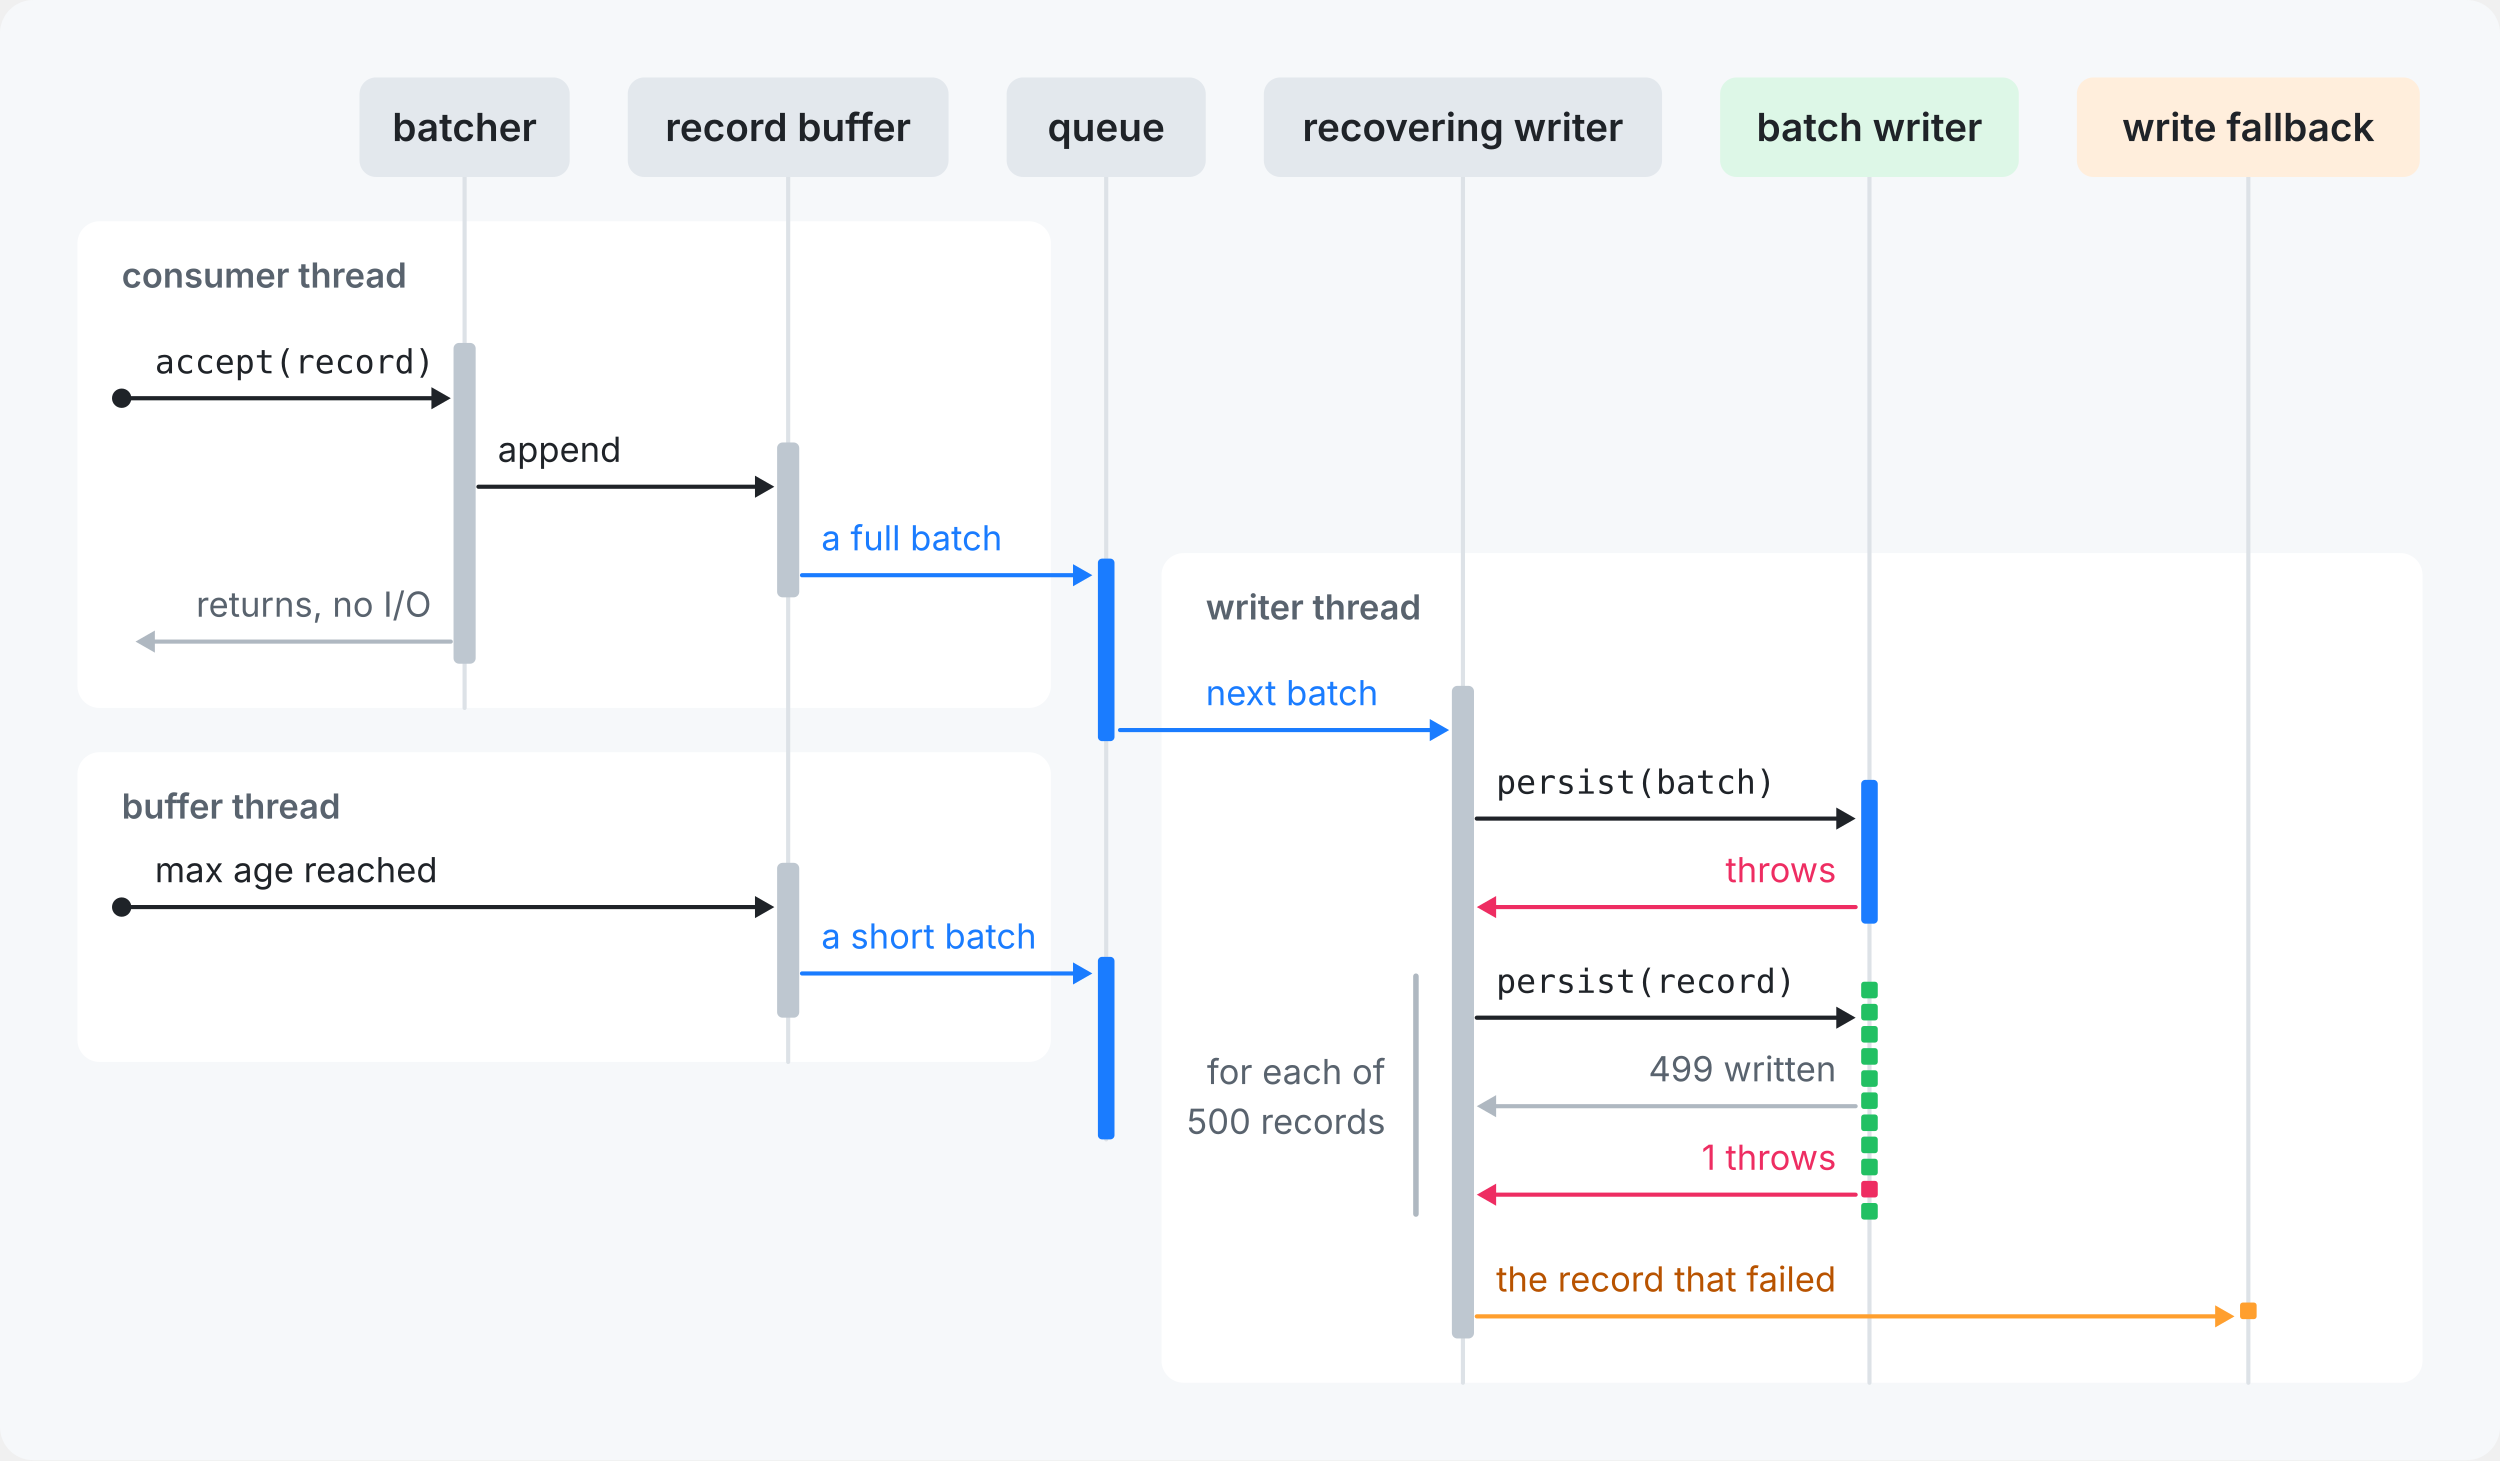
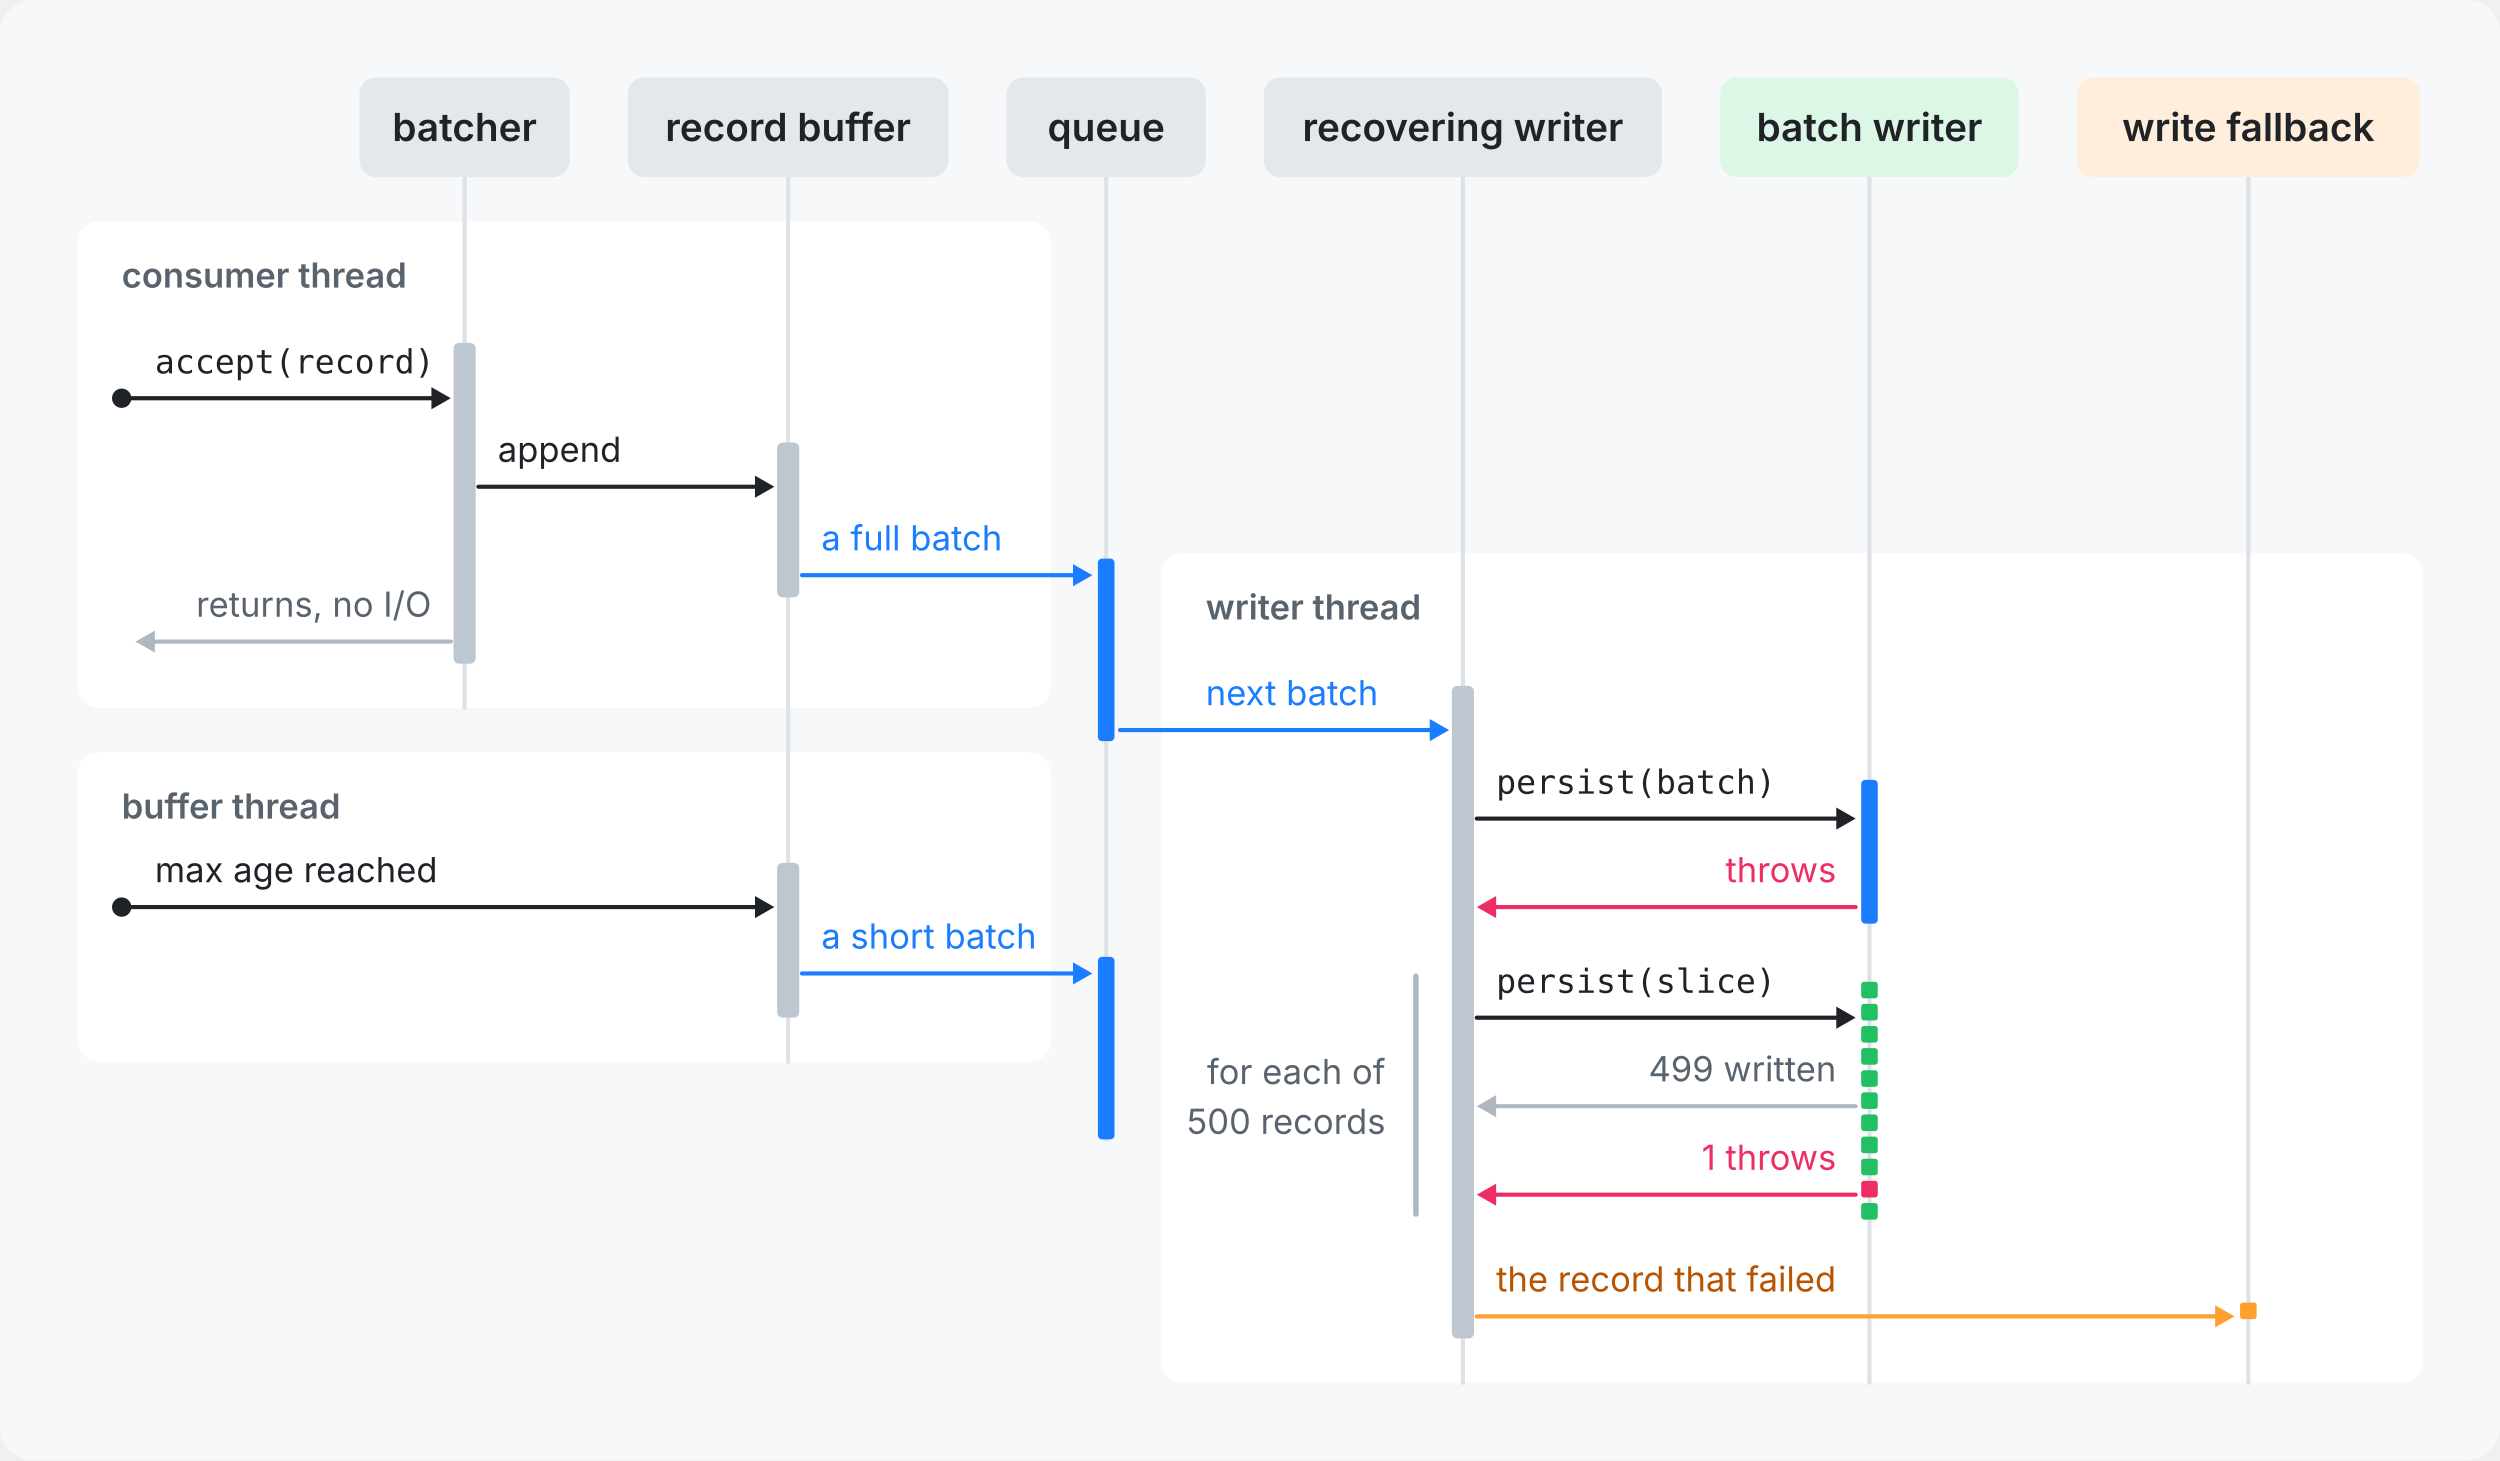
<svg xmlns="http://www.w3.org/2000/svg" viewBox="0 0 904 528" width="904" height="528" role="img">
  <rect width="904" height="528" rx="12" fill="#F6F8FA" />
  <g transform="translate(12,12)">
    <rect x="16.0" y="68.0" width="352.0" height="176.0" rx="8" fill="#FFFFFF" />
    <text x="32.0" y="92.0" font-family="-apple-system, BlinkMacSystemFont, 'Segoe UI', Inter, Helvetica, Arial, sans-serif" font-size="12.5" font-weight="600" fill="#59636E" text-anchor="start">consumer thread</text>
    <rect x="16.0" y="260.0" width="352.0" height="112.0" rx="8" fill="#FFFFFF" />
    <text x="32.0" y="284.0" font-family="-apple-system, BlinkMacSystemFont, 'Segoe UI', Inter, Helvetica, Arial, sans-serif" font-size="12.5" font-weight="600" fill="#59636E" text-anchor="start">buffer thread</text>
    <rect x="408.0" y="188.0" width="456.0" height="300.0" rx="8" fill="#FFFFFF" />
    <text x="424.0" y="212.0" font-family="-apple-system, BlinkMacSystemFont, 'Segoe UI', Inter, Helvetica, Arial, sans-serif" font-size="12.5" font-weight="600" fill="#59636E" text-anchor="start">writer thread</text>
    <path d="M156,52 L156,244" stroke="#DDE2E7" stroke-width="1.5" fill="none" stroke-linecap="round" stroke-linejoin="round" />
    <path d="M273.0,52 L273.0,372" stroke="#DDE2E7" stroke-width="1.5" fill="none" stroke-linecap="round" stroke-linejoin="round" />
    <path d="M388.0,52 L388.0,400" stroke="#DDE2E7" stroke-width="1.5" fill="none" stroke-linecap="round" stroke-linejoin="round" />
    <path d="M517.0,52 L517.0,488" stroke="#DDE2E7" stroke-width="1.5" fill="none" stroke-linecap="round" stroke-linejoin="round" />
    <path d="M664.0,52 L664.0,488" stroke="#DDE2E7" stroke-width="1.5" fill="none" stroke-linecap="round" stroke-linejoin="round" />
    <path d="M801.0,52 L801.0,488" stroke="#DDE2E7" stroke-width="1.5" fill="none" stroke-linecap="round" stroke-linejoin="round" />
    <rect x="118.0" y="16.0" width="76.0" height="36.0" rx="6" fill="#E3E8ED" />
    <text x="156.0" y="39.0" font-family="-apple-system, BlinkMacSystemFont, 'Segoe UI', Inter, Helvetica, Arial, sans-serif" font-size="14" font-weight="600" fill="#1F2328" text-anchor="middle">batcher</text>
    <rect x="215.0" y="16.0" width="116.0" height="36.0" rx="6" fill="#E3E8ED" />
    <text x="273.0" y="39.0" font-family="-apple-system, BlinkMacSystemFont, 'Segoe UI', Inter, Helvetica, Arial, sans-serif" font-size="14" font-weight="600" fill="#1F2328" text-anchor="middle">record buffer</text>
    <rect x="352.0" y="16.0" width="72.0" height="36.0" rx="6" fill="#E3E8ED" />
    <text x="388.0" y="39.0" font-family="-apple-system, BlinkMacSystemFont, 'Segoe UI', Inter, Helvetica, Arial, sans-serif" font-size="14" font-weight="600" fill="#1F2328" text-anchor="middle">queue</text>
    <rect x="445.0" y="16.0" width="144.0" height="36.0" rx="6" fill="#E3E8ED" />
    <text x="517.0" y="39.0" font-family="-apple-system, BlinkMacSystemFont, 'Segoe UI', Inter, Helvetica, Arial, sans-serif" font-size="14" font-weight="600" fill="#1F2328" text-anchor="middle">recovering writer</text>
    <rect x="610.0" y="16.0" width="108.0" height="36.0" rx="6" fill="#DDF7E7" />
    <text x="664.0" y="39.0" font-family="-apple-system, BlinkMacSystemFont, 'Segoe UI', Inter, Helvetica, Arial, sans-serif" font-size="14" font-weight="600" fill="#1F2328" text-anchor="middle">batch writer</text>
    <rect x="739.0" y="16.0" width="124.0" height="36.0" rx="6" fill="#FFEEDC" />
    <text x="801.0" y="39.0" font-family="-apple-system, BlinkMacSystemFont, 'Segoe UI', Inter, Helvetica, Arial, sans-serif" font-size="14" font-weight="600" fill="#1F2328" text-anchor="middle">write fallback</text>
    <rect x="152.0" y="112.0" width="8.0" height="116.0" rx="2" fill="#BEC7D0" />
    <rect x="269.0" y="148.0" width="8.0" height="56.0" rx="2" fill="#BEC7D0" />
    <rect x="269.0" y="300.0" width="8.0" height="56.0" rx="2" fill="#BEC7D0" />
    <rect x="513.0" y="236.0" width="8.0" height="236.0" rx="2" fill="#BEC7D0" />
    <rect x="385.0" y="190.0" width="6.0" height="66.0" rx="1.5" fill="#1A7CFF" />
    <rect x="385.0" y="334.0" width="6.0" height="66.0" rx="1.5" fill="#1A7CFF" />
    <rect x="661.0" y="270.0" width="6.0" height="52.0" rx="1.5" fill="#1A7CFF" />
    <rect x="661.0" y="343.0" width="6.0" height="6.0" rx="1" fill="#22C063" />
    <rect x="661.0" y="351.0" width="6.0" height="6.0" rx="1" fill="#22C063" />
    <rect x="661.0" y="359.0" width="6.0" height="6.0" rx="1" fill="#22C063" />
    <rect x="661.0" y="367.0" width="6.0" height="6.0" rx="1" fill="#22C063" />
    <rect x="661.0" y="375.0" width="6.0" height="6.0" rx="1" fill="#22C063" />
    <rect x="661.0" y="383.0" width="6.0" height="6.0" rx="1" fill="#22C063" />
    <rect x="661.0" y="391.0" width="6.0" height="6.0" rx="1" fill="#22C063" />
    <rect x="661.0" y="399.0" width="6.0" height="6.0" rx="1" fill="#22C063" />
    <rect x="661.0" y="407.0" width="6.0" height="6.0" rx="1" fill="#22C063" />
    <rect x="661.0" y="415.0" width="6.0" height="6.0" rx="1" fill="#EE2D62" />
    <rect x="661.0" y="423.0" width="6.0" height="6.0" rx="1" fill="#22C063" />
    <rect x="798.0" y="459.0" width="6.0" height="6.0" rx="1" fill="#FF9F2E" />
    <circle cx="32" cy="132" r="3.5" fill="#1F2328" />
    <circle cx="32" cy="316" r="3.5" fill="#1F2328" />
    <path d="M32,132 L145,132" stroke="#1F2328" stroke-width="1.5" fill="none" stroke-linecap="round" stroke-linejoin="round" />
    <path d="M144,128 L151,132 L144,136 Z" fill="#1F2328" />
    <text x="44.0" y="123.0" font-family="ui-monospace, SFMono-Regular, 'SF Mono', Menlo, Consolas, monospace" font-size="12" font-weight="400" fill="#1F2328" text-anchor="start">accept(record)</text>
    <path d="M161,164 L262.0,164" stroke="#1F2328" stroke-width="1.5" fill="none" stroke-linecap="round" stroke-linejoin="round" />
    <path d="M261.0,160 L268.0,164 L261.0,168 Z" fill="#1F2328" />
    <text x="168.0" y="155.0" font-family="-apple-system, BlinkMacSystemFont, 'Segoe UI', Inter, Helvetica, Arial, sans-serif" font-size="12.5" font-weight="400" fill="#1F2328" text-anchor="start">append</text>
    <path d="M278.0,196 L377.0,196" stroke="#1A7CFF" stroke-width="1.5" fill="none" stroke-linecap="round" stroke-linejoin="round" />
    <path d="M376.0,192 L383.0,196 L376.0,200 Z" fill="#1A7CFF" />
    <text x="285.0" y="187.0" font-family="-apple-system, BlinkMacSystemFont, 'Segoe UI', Inter, Helvetica, Arial, sans-serif" font-size="12.5" font-weight="400" fill="#1A7CFF" text-anchor="start">a full batch</text>
    <path d="M151,220 L43,220" stroke="#AFB8C1" stroke-width="1.5" fill="none" stroke-linecap="round" stroke-linejoin="round" />
    <path d="M44,216 L37,220 L44,224 Z" fill="#AFB8C1" />
    <text x="144.0" y="211.0" font-family="-apple-system, BlinkMacSystemFont, 'Segoe UI', Inter, Helvetica, Arial, sans-serif" font-size="12.5" font-weight="400" fill="#59636E" text-anchor="end">returns, no I/O</text>
    <path d="M32,316 L262.0,316" stroke="#1F2328" stroke-width="1.5" fill="none" stroke-linecap="round" stroke-linejoin="round" />
    <path d="M261.0,312 L268.0,316 L261.0,320 Z" fill="#1F2328" />
    <text x="44.0" y="307.0" font-family="-apple-system, BlinkMacSystemFont, 'Segoe UI', Inter, Helvetica, Arial, sans-serif" font-size="12.5" font-weight="400" fill="#1F2328" text-anchor="start">max age reached</text>
    <path d="M278.0,340 L377.0,340" stroke="#1A7CFF" stroke-width="1.5" fill="none" stroke-linecap="round" stroke-linejoin="round" />
    <path d="M376.0,336 L383.0,340 L376.0,344 Z" fill="#1A7CFF" />
    <text x="285.0" y="331.0" font-family="-apple-system, BlinkMacSystemFont, 'Segoe UI', Inter, Helvetica, Arial, sans-serif" font-size="12.5" font-weight="400" fill="#1A7CFF" text-anchor="start">a short batch</text>
    <path d="M393.0,252 L506.0,252" stroke="#1A7CFF" stroke-width="1.5" fill="none" stroke-linecap="round" stroke-linejoin="round" />
    <path d="M505.0,248 L512.0,252 L505.0,256 Z" fill="#1A7CFF" />
    <text x="424.0" y="243.0" font-family="-apple-system, BlinkMacSystemFont, 'Segoe UI', Inter, Helvetica, Arial, sans-serif" font-size="12.5" font-weight="400" fill="#1A7CFF" text-anchor="start">next batch</text>
    <path d="M522.0,284 L653.0,284" stroke="#1F2328" stroke-width="1.5" fill="none" stroke-linecap="round" stroke-linejoin="round" />
    <path d="M652.0,280 L659.0,284 L652.0,288 Z" fill="#1F2328" />
    <text x="529.0" y="275.0" font-family="ui-monospace, SFMono-Regular, 'SF Mono', Menlo, Consolas, monospace" font-size="12" font-weight="400" fill="#1F2328" text-anchor="start">persist(batch)</text>
    <path d="M659.0,316 L528.0,316" stroke="#EE2D62" stroke-width="1.5" fill="none" stroke-linecap="round" stroke-linejoin="round" />
    <path d="M529.0,312 L522.0,316 L529.0,320 Z" fill="#EE2D62" />
    <text x="652.0" y="307.0" font-family="-apple-system, BlinkMacSystemFont, 'Segoe UI', Inter, Helvetica, Arial, sans-serif" font-size="12.5" font-weight="400" fill="#EE2D62" text-anchor="end">throws</text>
    <rect x="499.0" y="340.0" width="2.0" height="88.0" rx="1" fill="#AFB8C1" />
    <text x="489.0" y="380.0" font-family="-apple-system, BlinkMacSystemFont, 'Segoe UI', Inter, Helvetica, Arial, sans-serif" font-size="12.5" font-weight="400" fill="#59636E" text-anchor="end">for each of</text>
    <text x="489.0" y="398.0" font-family="-apple-system, BlinkMacSystemFont, 'Segoe UI', Inter, Helvetica, Arial, sans-serif" font-size="12.5" font-weight="400" fill="#59636E" text-anchor="end">500 records</text>
    <path d="M522.0,356 L653.0,356" stroke="#1F2328" stroke-width="1.5" fill="none" stroke-linecap="round" stroke-linejoin="round" />
    <path d="M652.0,352 L659.0,356 L652.0,360 Z" fill="#1F2328" />
-     <text x="529.0" y="347.0" font-family="ui-monospace, SFMono-Regular, 'SF Mono', Menlo, Consolas, monospace" font-size="12" font-weight="400" fill="#1F2328" text-anchor="start">persist(record)</text>
+     <text x="529.0" y="347.0" font-family="ui-monospace, SFMono-Regular, 'SF Mono', Menlo, Consolas, monospace" font-size="12" font-weight="400" fill="#1F2328" text-anchor="start">persist(slice)</text>
    <path d="M659.0,388 L528.0,388" stroke="#AFB8C1" stroke-width="1.5" fill="none" stroke-linecap="round" stroke-linejoin="round" />
    <path d="M529.0,384 L522.0,388 L529.0,392 Z" fill="#AFB8C1" />
    <text x="652.0" y="379.0" font-family="-apple-system, BlinkMacSystemFont, 'Segoe UI', Inter, Helvetica, Arial, sans-serif" font-size="12.5" font-weight="400" fill="#59636E" text-anchor="end">499 written</text>
    <path d="M659.0,420 L528.0,420" stroke="#EE2D62" stroke-width="1.5" fill="none" stroke-linecap="round" stroke-linejoin="round" />
    <path d="M529.0,416 L522.0,420 L529.0,424 Z" fill="#EE2D62" />
    <text x="652.0" y="411.0" font-family="-apple-system, BlinkMacSystemFont, 'Segoe UI', Inter, Helvetica, Arial, sans-serif" font-size="12.5" font-weight="400" fill="#EE2D62" text-anchor="end">1 throws</text>
    <path d="M522.0,464 L790.0,464" stroke="#FF9F2E" stroke-width="1.5" fill="none" stroke-linecap="round" stroke-linejoin="round" />
    <path d="M789.0,460 L796.0,464 L789.0,468 Z" fill="#FF9F2E" />
    <text x="529.0" y="455.0" font-family="-apple-system, BlinkMacSystemFont, 'Segoe UI', Inter, Helvetica, Arial, sans-serif" font-size="12.5" font-weight="400" fill="#B85300" text-anchor="start">the record that failed</text>
  </g>
</svg>
